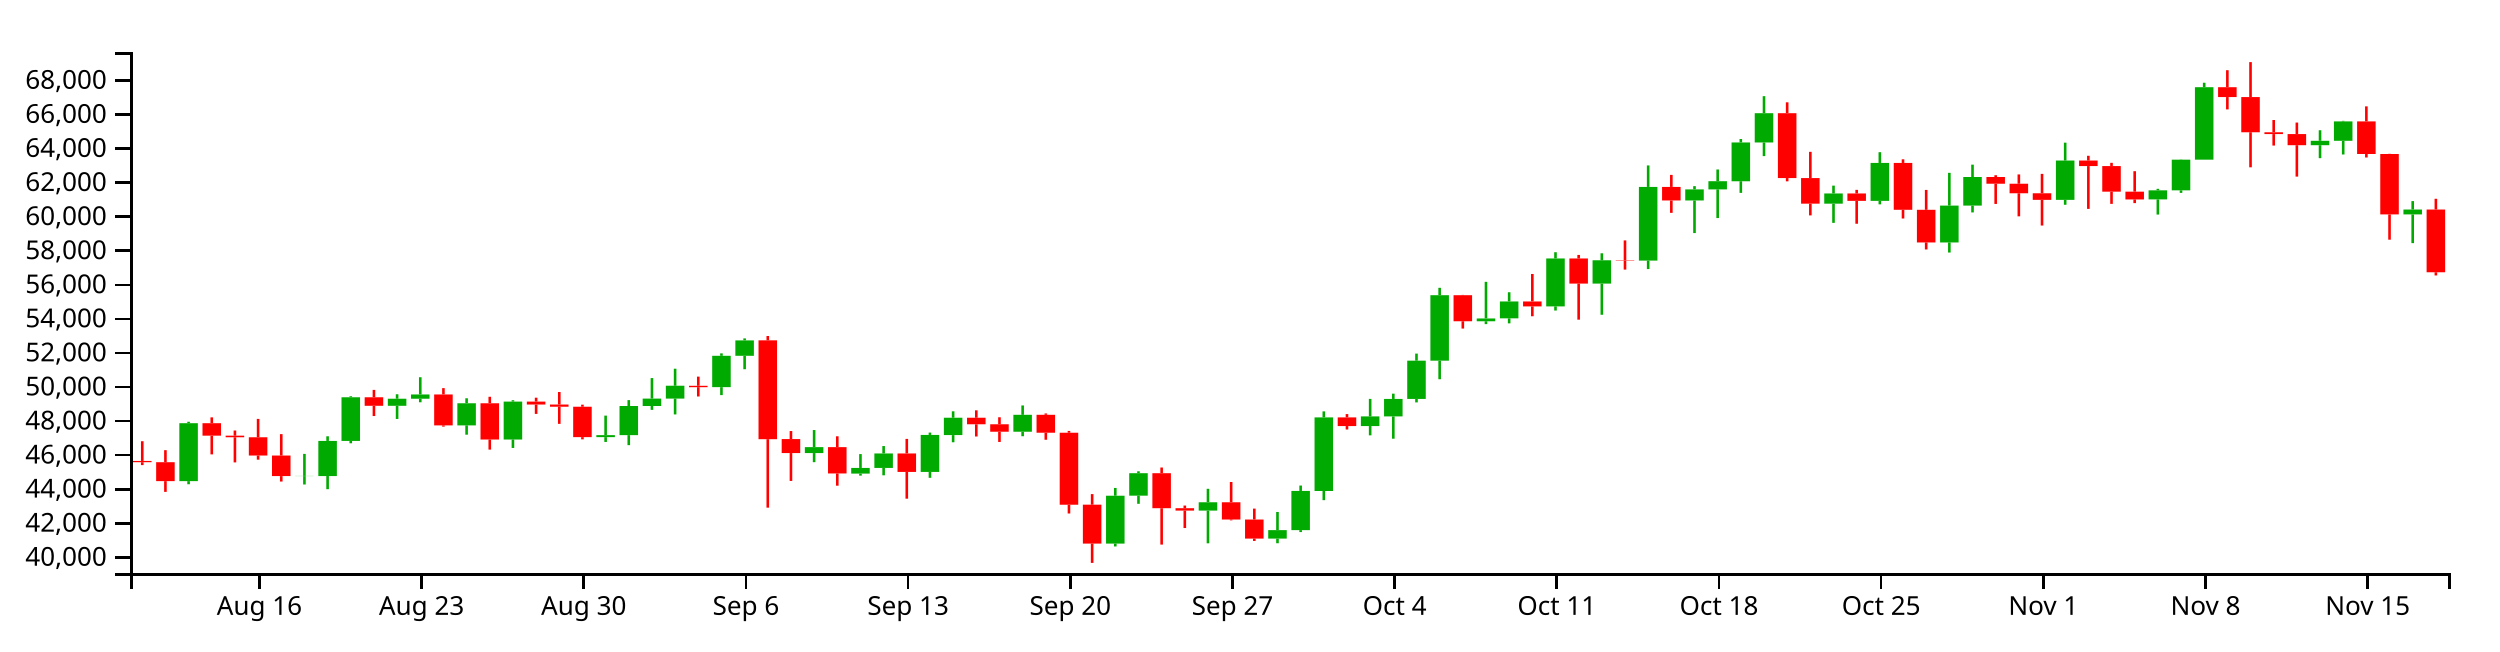
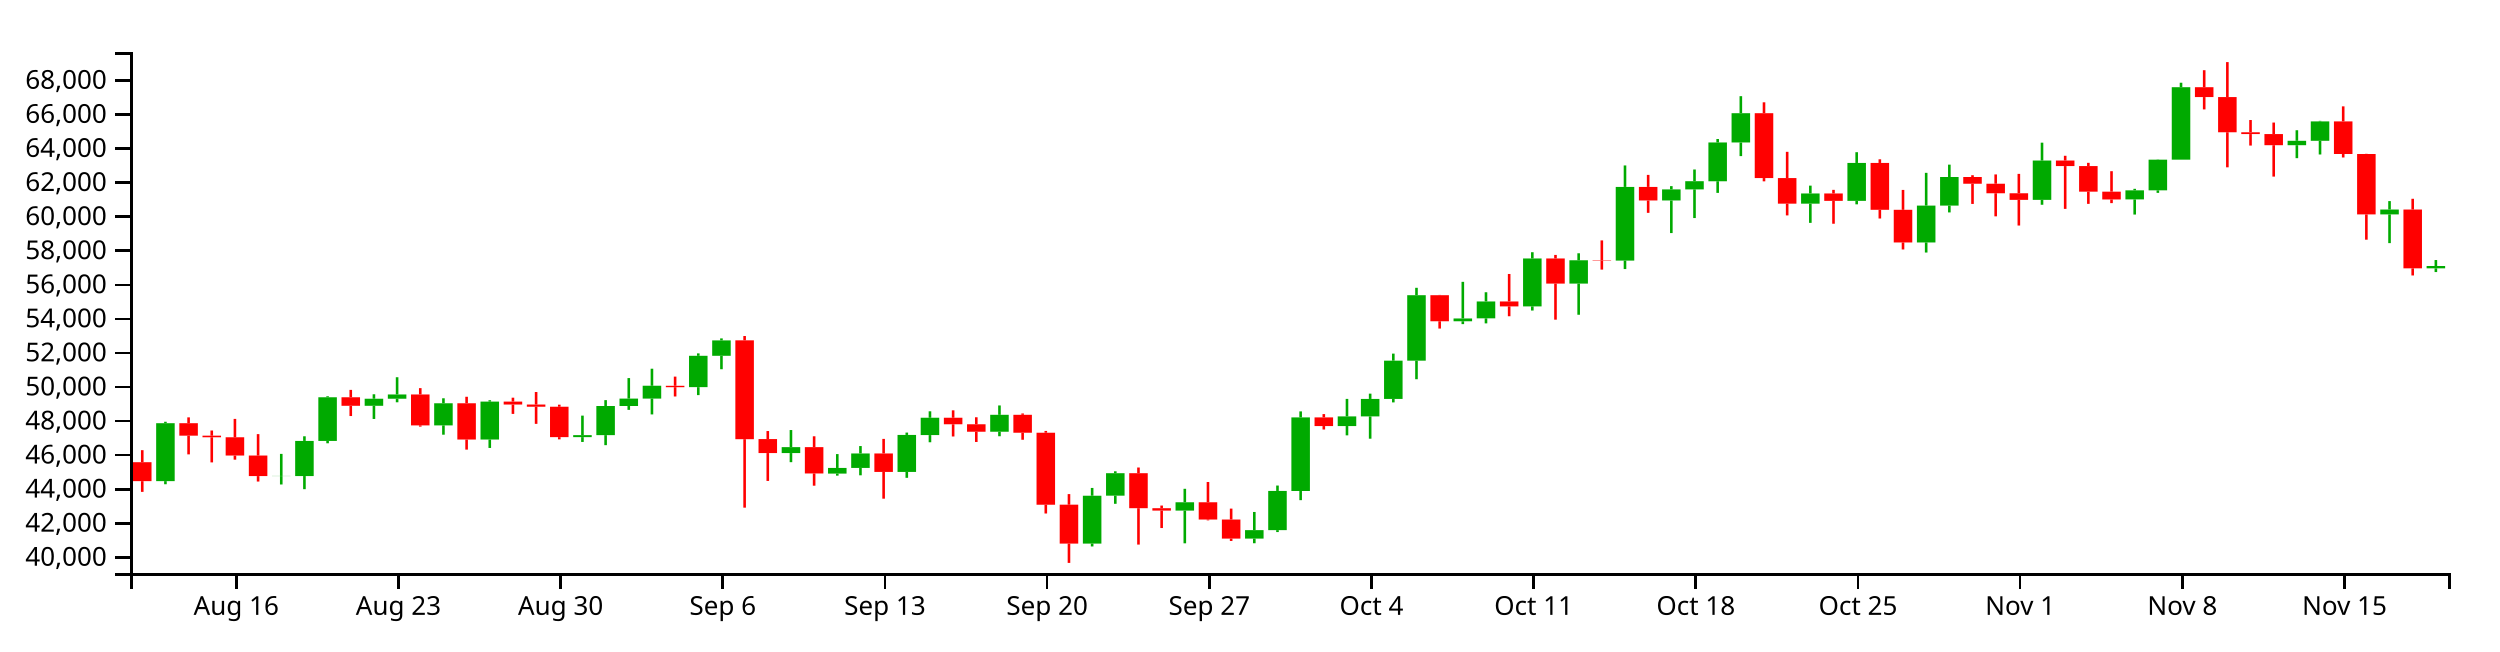
<svg xmlns="http://www.w3.org/2000/svg" version="1.1" width="960" height="250">
  <g transform="translate(50,20)">
    <style>.axis path,.axis line{fill:none;stroke:#000;shape-rendering:crispEdges;}path.candle{stroke:#000000;}path.candle.body{stroke-width:0;}path.candle.up{fill:#00AA00;stroke:#00AA00;}path.candle.down{fill:#FF0000;stroke:#FF0000;}</style>
    <g class="candlestick">
      <g class="data">
-         <path class="candle body up" d="M 18.86 164.756 l 7.117 0 L 25.978 142.517 l -7.117 0 L 18.86 164.756 M 63.343 162.821 l 7.117 0 L 70.46 162.76 l -7.117 0 L 63.343 162.821 M 72.239 162.798 l 7.117 0 L 79.356 149.316 l -7.117 0 L 72.239 162.798 M 81.136 149.316 l 7.117 0 L 88.253 132.558 l -7.117 0 L 81.136 149.316 M 98.928 135.833 l 7.117 0 L 106.046 133.103 l -7.117 0 L 98.928 135.833 M 107.825 133.103 l 7.117 0 L 114.942 131.47 l -7.117 0 L 107.825 133.103 M 125.618 143.341 l 7.117 0 L 132.735 134.842 l -7.117 0 L 125.618 143.341 M 143.411 148.771 l 7.117 0 L 150.528 134.21 l -7.117 0 L 143.411 148.771 M 178.996 147.862 l 7.117 0 L 186.114 147.09 l -7.117 0 L 178.996 147.862 M 187.893 147.09 l 7.117 0 L 195.01 135.907 l -7.117 0 L 187.893 147.09 M 196.789 135.907 l 7.117 0 L 203.906 133.054 l -7.117 0 L 196.789 135.907 M 205.686 133.054 l 7.117 0 L 212.803 128.132 l -7.117 0 L 205.686 133.054 M 223.479 128.666 l 7.117 0 L 230.596 116.635 l -7.117 0 L 223.479 128.666 M 232.375 116.635 l 7.117 0 L 239.492 110.702 l -7.117 0 L 232.375 116.635 M 259.064 153.975 l 7.117 0 L 266.182 151.706 l -7.117 0 L 259.064 153.975 M 276.857 161.864 l 7.117 0 L 283.974 159.696 l -7.117 0 L 276.857 161.864 M 285.754 159.696 l 7.117 0 L 292.871 154.126 l -7.117 0 L 285.754 159.696 M 303.547 161.22 l 7.117 0 L 310.664 147.02 l -7.117 0 L 303.547 161.22 M 312.443 147.074 l 7.117 0 L 319.56 140.415 l -7.117 0 L 312.443 147.074 M 339.132 145.788 l 7.117 0 L 346.25 139.294 l -7.117 0 L 339.132 145.788 M 374.718 188.736 l 7.117 0 L 381.835 170.358 l -7.117 0 L 374.718 188.736 M 383.615 170.34 l 7.117 0 L 390.732 161.713 l -7.117 0 L 383.615 170.34 M 410.304 176.069 l 7.117 0 L 417.421 172.862 l -7.117 0 L 410.304 176.069 M 436.993 186.833 l 7.117 0 L 444.11 183.567 l -7.117 0 L 436.993 186.833 M 445.89 183.567 l 7.117 0 L 453.007 168.524 l -7.117 0 L 445.89 183.567 M 454.786 168.55 l 7.117 0 L 461.903 140.283 l -7.117 0 L 454.786 168.55 M 472.579 143.597 l 7.117 0 L 479.696 139.901 l -7.117 0 L 472.579 143.597 M 481.475 139.901 l 7.117 0 L 488.593 133.196 l -7.117 0 L 481.475 139.901 M 490.372 133.196 l 7.117 0 L 497.489 118.498 l -7.117 0 L 490.372 133.196 M 499.268 118.498 l 7.117 0 L 506.385 93.361 l -7.117 0 L 499.268 118.498 M 517.061 103.367 l 7.117 0 L 524.178 102.28 l -7.117 0 L 517.061 103.367 M 525.958 102.252 l 7.117 0 L 533.075 95.75 l -7.117 0 L 525.958 102.252 M 543.75 97.652 l 7.117 0 L 550.868 79.256 l -7.117 0 L 543.75 97.652 M 561.543 88.9 l 7.117 0 L 568.661 79.939 l -7.117 0 L 561.543 88.9 M 579.336 80.063 l 7.117 0 L 586.453 51.776 l -7.117 0 L 579.336 80.063 M 597.129 56.989 l 7.117 0 L 604.246 52.719 l -7.117 0 L 597.129 56.989 M 606.026 52.719 l 7.117 0 L 613.143 49.569 l -7.117 0 L 606.026 52.719 M 614.922 49.597 l 7.117 0 L 622.039 34.716 l -7.117 0 L 614.922 49.597 M 623.818 34.716 l 7.117 0 L 630.936 23.46 l -7.117 0 L 623.818 34.716 M 650.508 58.214 l 7.117 0 L 657.625 54.299 l -7.117 0 L 650.508 58.214 M 668.301 57.141 l 7.117 0 L 675.418 42.577 l -7.117 0 L 668.301 57.141 M 694.99 73.094 l 7.117 0 L 702.107 58.949 l -7.117 0 L 694.99 73.094 M 703.886 58.949 l 7.117 0 L 711.004 47.974 l -7.117 0 L 703.886 58.949 M 739.472 56.756 l 7.117 0 L 746.589 41.654 l -7.117 0 L 739.472 56.756 M 775.058 56.566 l 7.117 0 L 782.175 53.096 l -7.117 0 L 775.058 56.566 M 783.954 53.096 l 7.117 0 L 791.072 41.303 l -7.117 0 L 783.954 53.096 M 792.851 41.303 l 7.117 0 L 799.968 13.489 l -7.117 0 L 792.851 41.303 M 837.333 35.752 l 7.117 0 L 844.45 34.066 l -7.117 0 L 837.333 35.752 M 846.23 34.066 l 7.117 0 L 853.347 26.615 l -7.117 0 L 846.23 34.066 M 872.919 62.331 l 7.117 0 L 880.036 60.46 l -7.117 0 L 872.919 62.331" />
-         <path class="candle body down" d="M 1.068 157.005 l 7.117 0 L 8.185 157.49 l -7.117 0 L 1.068 157.005 M 9.964 157.492 l 7.117 0 L 17.081 164.763 l -7.117 0 L 9.964 157.492 M 27.757 142.517 l 7.117 0 L 34.874 147.302 l -7.117 0 L 27.757 142.517 M 36.653 147.302 l 7.117 0 L 43.77 147.921 l -7.117 0 L 36.653 147.302 M 45.55 147.921 l 7.117 0 L 52.667 154.937 l -7.117 0 L 45.55 147.921 M 54.446 154.937 l 7.117 0 L 61.563 162.821 l -7.117 0 L 54.446 154.937 M 90.032 132.558 l 7.117 0 L 97.149 135.833 l -7.117 0 L 90.032 132.558 M 116.721 131.47 l 7.117 0 L 123.838 143.341 l -7.117 0 L 116.721 131.47 M 134.514 134.842 l 7.117 0 L 141.631 148.771 l -7.117 0 L 134.514 134.842 M 152.307 134.21 l 7.117 0 L 159.424 135.352 l -7.117 0 L 152.307 134.21 M 161.204 135.352 l 7.117 0 L 168.321 136.186 l -7.117 0 L 161.204 135.352 M 170.1 136.186 l 7.117 0 L 177.217 147.862 l -7.117 0 L 170.1 136.186 M 214.582 128.14 l 7.117 0 L 221.699 128.678 l -7.117 0 L 214.582 128.14 M 241.271 110.687 l 7.117 0 L 248.389 148.641 l -7.117 0 L 241.271 110.687 M 250.168 148.61 l 7.117 0 L 257.285 153.975 l -7.117 0 L 250.168 148.61 M 267.961 151.706 l 7.117 0 L 275.078 161.807 l -7.117 0 L 267.961 151.706 M 294.65 154.126 l 7.117 0 L 301.767 161.22 l -7.117 0 L 294.65 154.126 M 321.339 140.415 l 7.117 0 L 328.457 142.924 l -7.117 0 L 321.339 140.415 M 330.236 142.924 l 7.117 0 L 337.353 145.788 l -7.117 0 L 330.236 142.924 M 348.029 139.294 l 7.117 0 L 355.146 146.169 l -7.117 0 L 348.029 139.294 M 356.925 146.169 l 7.117 0 L 364.042 173.812 l -7.117 0 L 356.925 146.169 M 365.822 173.805 l 7.117 0 L 372.939 188.734 l -7.117 0 L 365.822 173.805 M 392.511 161.713 l 7.117 0 L 399.628 175.153 l -7.117 0 L 392.511 161.713 M 401.407 175.153 l 7.117 0 L 408.525 176.069 l -7.117 0 L 401.407 175.153 M 419.2 172.862 l 7.117 0 L 426.317 179.491 l -7.117 0 L 419.2 172.862 M 428.097 179.491 l 7.117 0 L 435.214 186.823 l -7.117 0 L 428.097 179.491 M 463.683 140.283 l 7.117 0 L 470.8 143.597 l -7.117 0 L 463.683 140.283 M 508.165 93.361 l 7.117 0 L 515.282 103.367 l -7.117 0 L 508.165 93.361 M 534.854 95.75 l 7.117 0 L 541.971 97.652 l -7.117 0 L 534.854 95.75 M 552.647 79.256 l 7.117 0 L 559.764 88.9 l -7.117 0 L 552.647 79.256 M 570.44 79.913 l 7.117 0 L 577.557 80.063 l -7.117 0 L 570.44 79.913 M 588.233 51.776 l 7.117 0 L 595.35 56.989 l -7.117 0 L 588.233 51.776 M 632.715 23.46 l 7.117 0 L 639.832 48.37 l -7.117 0 L 632.715 23.46 M 641.611 48.37 l 7.117 0 L 648.729 58.214 l -7.117 0 L 641.611 48.37 M 659.404 54.299 l 7.117 0 L 666.521 57.141 l -7.117 0 L 659.404 54.299 M 677.197 42.577 l 7.117 0 L 684.314 60.565 l -7.117 0 L 677.197 42.577 M 686.094 60.565 l 7.117 0 L 693.211 73.094 l -7.117 0 L 686.094 60.565 M 712.783 47.974 l 7.117 0 L 719.9 50.555 l -7.117 0 L 712.783 47.974 M 721.679 50.555 l 7.117 0 L 728.796 54.214 l -7.117 0 L 721.679 50.555 M 730.576 54.214 l 7.117 0 L 737.693 56.756 l -7.117 0 L 730.576 54.214 M 748.369 41.65 l 7.117 0 L 755.486 43.77 l -7.117 0 L 748.369 41.65 M 757.265 43.77 l 7.117 0 L 764.382 53.591 l -7.117 0 L 757.265 43.77 M 766.162 53.591 l 7.117 0 L 773.279 56.586 l -7.117 0 L 766.162 53.591 M 801.747 13.489 l 7.117 0 L 808.864 17.271 l -7.117 0 L 801.747 13.489 M 810.644 17.271 l 7.117 0 L 817.761 30.78 l -7.117 0 L 810.644 17.271 M 819.54 30.78 l 7.117 0 L 826.657 31.487 l -7.117 0 L 819.54 30.78 M 828.437 31.487 l 7.117 0 L 835.554 35.752 l -7.117 0 L 828.437 31.487 M 855.126 26.615 l 7.117 0 L 862.243 39.124 l -7.117 0 L 855.126 26.615 M 864.022 39.124 l 7.117 0 L 871.14 62.331 l -7.117 0 L 864.022 39.124 M 881.815 60.46 l 7.117 0 L 888.932 84.551 l -7.117 0 L 881.815 60.46" />
+         <path class="candle body up" d="M 9.964 164.756 l 7.117 0 L 17.081 142.517 l -7.117 0 L 9.964 164.756 M 54.446 162.821 l 7.117 0 L 61.563 162.76 l -7.117 0 L 54.446 162.821 M 63.343 162.798 l 7.117 0 L 70.46 149.316 l -7.117 0 L 63.343 162.798 M 72.239 149.316 l 7.117 0 L 79.356 132.558 l -7.117 0 L 72.239 149.316 M 90.032 135.833 l 7.117 0 L 97.149 133.103 l -7.117 0 L 90.032 135.833 M 98.928 133.103 l 7.117 0 L 106.046 131.47 l -7.117 0 L 98.928 133.103 M 116.721 143.341 l 7.117 0 L 123.838 134.842 l -7.117 0 L 116.721 143.341 M 134.514 148.771 l 7.117 0 L 141.631 134.21 l -7.117 0 L 134.514 148.771 M 170.1 147.862 l 7.117 0 L 177.217 147.09 l -7.117 0 L 170.1 147.862 M 178.996 147.09 l 7.117 0 L 186.114 135.907 l -7.117 0 L 178.996 147.09 M 187.893 135.907 l 7.117 0 L 195.01 133.054 l -7.117 0 L 187.893 135.907 M 196.789 133.054 l 7.117 0 L 203.906 128.132 l -7.117 0 L 196.789 133.054 M 214.582 128.666 l 7.117 0 L 221.699 116.635 l -7.117 0 L 214.582 128.666 M 223.479 116.635 l 7.117 0 L 230.596 110.702 l -7.117 0 L 223.479 116.635 M 250.168 153.975 l 7.117 0 L 257.285 151.706 l -7.117 0 L 250.168 153.975 M 267.961 161.864 l 7.117 0 L 275.078 159.696 l -7.117 0 L 267.961 161.864 M 276.857 159.696 l 7.117 0 L 283.974 154.126 l -7.117 0 L 276.857 159.696 M 294.65 161.22 l 7.117 0 L 301.767 147.02 l -7.117 0 L 294.65 161.22 M 303.547 147.074 l 7.117 0 L 310.664 140.415 l -7.117 0 L 303.547 147.074 M 330.236 145.788 l 7.117 0 L 337.353 139.294 l -7.117 0 L 330.236 145.788 M 365.822 188.736 l 7.117 0 L 372.939 170.358 l -7.117 0 L 365.822 188.736 M 374.718 170.34 l 7.117 0 L 381.835 161.713 l -7.117 0 L 374.718 170.34 M 401.407 176.069 l 7.117 0 L 408.525 172.862 l -7.117 0 L 401.407 176.069 M 428.097 186.833 l 7.117 0 L 435.214 183.567 l -7.117 0 L 428.097 186.833 M 436.993 183.567 l 7.117 0 L 444.11 168.524 l -7.117 0 L 436.993 183.567 M 445.89 168.55 l 7.117 0 L 453.007 140.283 l -7.117 0 L 445.89 168.55 M 463.683 143.597 l 7.117 0 L 470.8 139.901 l -7.117 0 L 463.683 143.597 M 472.579 139.901 l 7.117 0 L 479.696 133.196 l -7.117 0 L 472.579 139.901 M 481.475 133.196 l 7.117 0 L 488.593 118.498 l -7.117 0 L 481.475 133.196 M 490.372 118.498 l 7.117 0 L 497.489 93.361 l -7.117 0 L 490.372 118.498 M 508.165 103.367 l 7.117 0 L 515.282 102.28 l -7.117 0 L 508.165 103.367 M 517.061 102.252 l 7.117 0 L 524.178 95.75 l -7.117 0 L 517.061 102.252 M 534.854 97.652 l 7.117 0 L 541.971 79.256 l -7.117 0 L 534.854 97.652 M 552.647 88.9 l 7.117 0 L 559.764 79.939 l -7.117 0 L 552.647 88.9 M 570.44 80.063 l 7.117 0 L 577.557 51.776 l -7.117 0 L 570.44 80.063 M 588.233 56.989 l 7.117 0 L 595.35 52.719 l -7.117 0 L 588.233 56.989 M 597.129 52.719 l 7.117 0 L 604.246 49.569 l -7.117 0 L 597.129 52.719 M 606.026 49.597 l 7.117 0 L 613.143 34.716 l -7.117 0 L 606.026 49.597 M 614.922 34.716 l 7.117 0 L 622.039 23.46 l -7.117 0 L 614.922 34.716 M 641.611 58.214 l 7.117 0 L 648.729 54.299 l -7.117 0 L 641.611 58.214 M 659.404 57.141 l 7.117 0 L 666.521 42.577 l -7.117 0 L 659.404 57.141 M 686.094 73.094 l 7.117 0 L 693.211 58.949 l -7.117 0 L 686.094 73.094 M 694.99 58.949 l 7.117 0 L 702.107 47.974 l -7.117 0 L 694.99 58.949 M 730.576 56.756 l 7.117 0 L 737.693 41.654 l -7.117 0 L 730.576 56.756 M 766.162 56.566 l 7.117 0 L 773.279 53.096 l -7.117 0 L 766.162 56.566 M 775.058 53.096 l 7.117 0 L 782.175 41.303 l -7.117 0 L 775.058 53.096 M 783.954 41.303 l 7.117 0 L 791.072 13.489 l -7.117 0 L 783.954 41.303 M 828.437 35.752 l 7.117 0 L 835.554 34.066 l -7.117 0 L 828.437 35.752 M 837.333 34.066 l 7.117 0 L 844.45 26.615 l -7.117 0 L 837.333 34.066 M 864.022 62.331 l 7.117 0 L 871.14 60.46 l -7.117 0 L 864.022 62.331 M 881.815 83.048 l 7.117 0 L 888.932 82.155 l -7.117 0 L 881.815 83.048" />
+         <path class="candle body down" d="M 1.068 157.492 l 7.117 0 L 8.185 164.763 l -7.117 0 L 1.068 157.492 M 18.86 142.517 l 7.117 0 L 25.978 147.302 l -7.117 0 L 18.86 142.517 M 27.757 147.302 l 7.117 0 L 34.874 147.921 l -7.117 0 L 27.757 147.302 M 36.653 147.921 l 7.117 0 L 43.77 154.937 l -7.117 0 L 36.653 147.921 M 45.55 154.937 l 7.117 0 L 52.667 162.821 l -7.117 0 L 45.55 154.937 M 81.136 132.558 l 7.117 0 L 88.253 135.833 l -7.117 0 L 81.136 132.558 M 107.825 131.47 l 7.117 0 L 114.942 143.341 l -7.117 0 L 107.825 131.47 M 125.618 134.842 l 7.117 0 L 132.735 148.771 l -7.117 0 L 125.618 134.842 M 143.411 134.21 l 7.117 0 L 150.528 135.352 l -7.117 0 L 143.411 134.21 M 152.307 135.352 l 7.117 0 L 159.424 136.186 l -7.117 0 L 152.307 135.352 M 161.204 136.186 l 7.117 0 L 168.321 147.862 l -7.117 0 L 161.204 136.186 M 205.686 128.14 l 7.117 0 L 212.803 128.678 l -7.117 0 L 205.686 128.14 M 232.375 110.687 l 7.117 0 L 239.492 148.641 l -7.117 0 L 232.375 110.687 M 241.271 148.61 l 7.117 0 L 248.389 153.975 l -7.117 0 L 241.271 148.61 M 259.064 151.706 l 7.117 0 L 266.182 161.807 l -7.117 0 L 259.064 151.706 M 285.754 154.126 l 7.117 0 L 292.871 161.22 l -7.117 0 L 285.754 154.126 M 312.443 140.415 l 7.117 0 L 319.56 142.924 l -7.117 0 L 312.443 140.415 M 321.339 142.924 l 7.117 0 L 328.457 145.788 l -7.117 0 L 321.339 142.924 M 339.132 139.294 l 7.117 0 L 346.25 146.169 l -7.117 0 L 339.132 139.294 M 348.029 146.169 l 7.117 0 L 355.146 173.812 l -7.117 0 L 348.029 146.169 M 356.925 173.805 l 7.117 0 L 364.042 188.734 l -7.117 0 L 356.925 173.805 M 383.615 161.713 l 7.117 0 L 390.732 175.153 l -7.117 0 L 383.615 161.713 M 392.511 175.153 l 7.117 0 L 399.628 176.069 l -7.117 0 L 392.511 175.153 M 410.304 172.862 l 7.117 0 L 417.421 179.491 l -7.117 0 L 410.304 172.862 M 419.2 179.491 l 7.117 0 L 426.317 186.823 l -7.117 0 L 419.2 179.491 M 454.786 140.283 l 7.117 0 L 461.903 143.597 l -7.117 0 L 454.786 140.283 M 499.268 93.361 l 7.117 0 L 506.385 103.367 l -7.117 0 L 499.268 93.361 M 525.958 95.75 l 7.117 0 L 533.075 97.652 l -7.117 0 L 525.958 95.75 M 543.75 79.256 l 7.117 0 L 550.868 88.9 l -7.117 0 L 543.75 79.256 M 561.543 79.913 l 7.117 0 L 568.661 80.063 l -7.117 0 L 561.543 79.913 M 579.336 51.776 l 7.117 0 L 586.453 56.989 l -7.117 0 L 579.336 51.776 M 623.818 23.46 l 7.117 0 L 630.936 48.37 l -7.117 0 L 623.818 23.46 M 632.715 48.37 l 7.117 0 L 639.832 58.214 l -7.117 0 L 632.715 48.37 M 650.508 54.299 l 7.117 0 L 657.625 57.141 l -7.117 0 L 650.508 54.299 M 668.301 42.577 l 7.117 0 L 675.418 60.565 l -7.117 0 L 668.301 42.577 M 677.197 60.565 l 7.117 0 L 684.314 73.094 l -7.117 0 L 677.197 60.565 M 703.886 47.974 l 7.117 0 L 711.004 50.555 l -7.117 0 L 703.886 47.974 M 712.783 50.555 l 7.117 0 L 719.9 54.214 l -7.117 0 L 712.783 50.555 M 721.679 54.214 l 7.117 0 L 728.796 56.756 l -7.117 0 L 721.679 54.214 M 739.472 41.65 l 7.117 0 L 746.589 43.77 l -7.117 0 L 739.472 41.65 M 748.369 43.77 l 7.117 0 L 755.486 53.591 l -7.117 0 L 748.369 43.77 M 757.265 53.591 l 7.117 0 L 764.382 56.586 l -7.117 0 L 757.265 53.591 M 792.851 13.489 l 7.117 0 L 799.968 17.271 l -7.117 0 L 792.851 13.489 M 801.747 17.271 l 7.117 0 L 808.864 30.78 l -7.117 0 L 801.747 17.271 M 810.644 30.78 l 7.117 0 L 817.761 31.487 l -7.117 0 L 810.644 30.78 M 819.54 31.487 l 7.117 0 L 826.657 35.752 l -7.117 0 L 819.54 31.487 M 846.23 26.615 l 7.117 0 L 853.347 39.124 l -7.117 0 L 846.23 26.615 M 855.126 39.124 l 7.117 0 L 862.243 62.331 l -7.117 0 L 855.126 39.124 M 872.919 60.46 l 7.117 0 L 880.036 83.048 l -7.117 0 L 872.919 60.46" />
        <path class="candle body equal" />
-         <path class="candle wick up" d="M 22.419 141.954 L 22.419 142.517 M 22.419 164.756 L 22.419 165.951 M 66.901 154.291 L 66.901 162.76 M 66.901 162.821 L 66.901 166.043 M 75.798 147.534 L 75.798 149.316 M 75.798 162.798 L 75.798 167.846 M 84.694 132.163 L 84.694 132.558 M 84.694 149.316 L 84.694 150.216 M 102.487 131.397 L 102.487 133.103 M 102.487 135.833 L 102.487 140.882 M 111.383 124.856 L 111.383 131.47 M 111.383 133.103 L 111.383 134.478 M 129.176 132.939 L 129.176 134.842 M 129.176 143.341 L 129.176 146.924 M 146.969 133.687 L 146.969 134.21 M 146.969 148.771 L 146.969 152.015 M 182.555 139.599 L 182.555 147.09 M 182.555 147.862 L 182.555 149.712 M 191.451 133.647 L 191.451 135.907 M 191.451 147.09 L 191.451 150.942 M 200.348 125.182 L 200.348 133.054 M 200.348 135.907 L 200.348 137.388 M 209.244 121.586 L 209.244 128.132 M 209.244 133.054 L 209.244 139.136 M 227.037 115.699 L 227.037 116.635 M 227.037 128.666 L 227.037 131.724 M 235.934 109.942 L 235.934 110.702 M 235.934 116.635 L 235.934 121.786 M 262.623 145.134 L 262.623 151.706 M 262.623 153.975 L 262.623 157.476 M 280.416 154.37 L 280.416 159.696 M 280.416 161.864 L 280.416 162.649 M 289.312 151.282 L 289.312 154.126 M 289.312 159.696 L 289.312 162.519 M 307.105 146.115 L 307.105 147.02 M 307.105 161.22 L 307.105 163.485 M 316.002 137.938 L 316.002 140.415 M 316.002 147.074 L 316.002 149.828 M 342.691 135.693 L 342.691 139.294 M 342.691 145.788 L 342.691 147.517 M 378.277 167.37 L 378.277 170.358 M 378.277 188.736 L 378.277 189.839 M 387.173 160.976 L 387.173 161.713 M 387.173 170.34 L 387.173 173.462 M 413.862 167.7 L 413.862 172.862 M 413.862 176.069 L 413.862 188.632 M 440.552 176.596 L 440.552 183.567 M 440.552 186.833 L 440.552 188.606 M 449.448 166.448 L 449.448 168.524 M 449.448 183.567 L 449.448 184.313 M 458.345 137.971 L 458.345 140.283 M 458.345 168.55 L 458.345 172.063 M 476.138 133.176 L 476.138 139.901 M 476.138 143.597 L 476.138 147.174 M 485.034 131.161 L 485.034 133.196 M 485.034 139.901 L 485.034 148.463 M 493.93 115.788 L 493.93 118.498 M 493.93 133.196 L 493.93 134.521 M 502.827 90.515 L 502.827 93.361 M 502.827 118.498 L 502.827 125.625 M 520.62 88.226 L 520.62 102.28 M 520.62 103.367 L 520.62 104.464 M 529.516 92.223 L 529.516 95.75 M 529.516 102.252 L 529.516 104.175 M 547.309 76.851 L 547.309 79.256 M 547.309 97.652 L 547.309 99.247 M 565.102 77.257 L 565.102 79.939 M 565.102 88.9 L 565.102 100.869 M 582.895 43.531 L 582.895 51.776 M 582.895 80.063 L 582.895 83.32 M 600.688 51.476 L 600.688 52.719 M 600.688 56.989 L 600.688 69.499 M 609.584 45.083 L 609.584 49.569 M 609.584 52.719 L 609.584 63.733 M 618.481 33.373 L 618.481 34.716 M 618.481 49.597 L 618.481 54.067 M 627.377 16.928 L 627.377 23.46 M 627.377 34.716 L 627.377 39.944 M 654.066 51.284 L 654.066 54.299 M 654.066 58.214 L 654.066 65.58 M 671.859 38.444 L 671.859 42.577 M 671.859 57.141 L 671.859 58.464 M 698.549 46.37 L 698.549 58.949 M 698.549 73.094 L 698.549 76.975 M 707.445 43.223 L 707.445 47.974 M 707.445 58.949 L 707.445 61.572 M 743.031 34.785 L 743.031 41.654 M 743.031 56.756 L 743.031 58.63 M 778.617 52.509 L 778.617 53.096 M 778.617 56.566 L 778.617 62.389 M 787.513 41.22 L 787.513 41.303 M 787.513 53.096 L 787.513 54.063 M 796.409 11.767 L 796.409 13.489 M 796.409 41.303 L 796.409 41.303 M 840.892 30.01 L 840.892 34.066 M 840.892 35.752 L 840.892 40.736 M 849.788 26.41 L 849.788 26.615 M 849.788 34.066 L 849.788 39.323 M 876.477 57.22 L 876.477 60.46 M 876.477 62.331 L 876.477 73.358" style="stroke-width: 1px;" />
-         <path class="candle wick down" d="M 4.626 149.428 L 4.626 157.005 M 4.626 157.49 L 4.626 158.601 M 13.523 152.864 L 13.523 157.492 M 13.523 164.763 L 13.523 168.878 M 31.315 140.267 L 31.315 142.517 M 31.315 147.302 L 31.315 154.48 M 40.212 145.315 L 40.212 147.302 M 40.212 147.921 L 40.212 157.561 M 49.108 140.857 L 49.108 147.921 M 49.108 154.937 L 49.108 156.515 M 58.005 146.703 L 58.005 154.937 M 58.005 162.821 L 58.005 164.914 M 93.591 129.716 L 93.591 132.558 M 93.591 135.833 L 93.591 139.757 M 120.28 129.042 L 120.28 131.47 M 120.28 143.341 L 120.28 143.825 M 138.073 132.36 L 138.073 134.842 M 138.073 148.771 L 138.073 152.656 M 155.866 132.712 L 155.866 134.21 M 155.866 135.352 L 155.866 138.94 M 164.762 130.532 L 164.762 135.352 M 164.762 136.186 L 164.762 142.762 M 173.659 135.396 L 173.659 136.186 M 173.659 147.862 L 173.659 148.711 M 218.141 124.623 L 218.141 128.14 M 218.141 128.678 L 218.141 132.248 M 244.83 109.027 L 244.83 110.687 M 244.83 148.641 L 244.83 174.941 M 253.727 145.519 L 253.727 148.61 M 253.727 153.975 L 253.727 164.678 M 271.519 147.534 L 271.519 151.706 M 271.519 161.807 L 271.519 166.508 M 298.209 148.535 L 298.209 154.126 M 298.209 161.22 L 298.209 171.494 M 324.898 137.565 L 324.898 140.415 M 324.898 142.924 L 324.898 147.612 M 333.794 140.228 L 333.794 142.924 M 333.794 145.788 L 333.794 149.715 M 351.587 138.77 L 351.587 139.294 M 351.587 146.169 L 351.587 148.867 M 360.484 145.478 L 360.484 146.169 M 360.484 173.812 L 360.484 177.185 M 369.38 169.734 L 369.38 173.805 M 369.38 188.734 L 369.38 196.154 M 396.07 159.524 L 396.07 161.713 M 396.07 175.153 L 396.07 189.122 M 404.966 174.131 L 404.966 175.153 M 404.966 176.069 L 404.966 182.769 M 422.759 165.084 L 422.759 172.862 M 422.759 179.491 L 422.759 179.814 M 431.655 175.305 L 431.655 179.491 M 431.655 186.823 L 431.655 187.729 M 467.241 139.007 L 467.241 140.283 M 467.241 143.597 L 467.241 144.936 M 511.723 93.248 L 511.723 93.361 M 511.723 103.367 L 511.723 106.168 M 538.413 85.209 L 538.413 95.75 M 538.413 97.652 L 538.413 101.439 M 556.206 77.891 L 556.206 79.256 M 556.206 88.9 L 556.206 102.754 M 573.998 72.315 L 573.998 79.913 M 573.998 80.063 L 573.998 83.529 M 591.791 47.158 L 591.791 51.776 M 591.791 56.989 L 591.791 61.735 M 636.273 19.285 L 636.273 23.46 M 636.273 48.37 L 636.273 49.634 M 645.17 38.302 L 645.17 48.37 M 645.17 58.214 L 645.17 62.716 M 662.963 52.904 L 662.963 54.299 M 662.963 57.141 L 662.963 65.917 M 680.756 41.173 L 680.756 42.577 M 680.756 60.565 L 680.756 63.909 M 689.652 52.93 L 689.652 60.565 M 689.652 73.094 L 689.652 75.798 M 716.341 47.284 L 716.341 47.974 M 716.341 50.555 L 716.341 58.314 M 725.238 46.983 L 725.238 50.555 M 725.238 54.214 L 725.238 63.073 M 734.134 46.77 L 734.134 54.214 M 734.134 56.756 L 734.134 66.608 M 751.927 39.822 L 751.927 41.65 M 751.927 43.77 L 751.927 60.212 M 760.824 42.528 L 760.824 43.77 M 760.824 53.591 L 760.824 58.287 M 769.72 45.737 L 769.72 53.591 M 769.72 56.586 L 769.72 58 M 805.306 6.958 L 805.306 13.489 M 805.306 17.271 L 805.306 22.015 M 814.202 3.846 L 814.202 17.271 M 814.202 30.78 L 814.202 44.251 M 823.099 26.085 L 823.099 30.78 M 823.099 31.487 L 823.099 35.897 M 831.995 27.062 L 831.995 31.487 M 831.995 35.752 L 831.995 47.815 M 858.685 20.841 L 858.685 26.615 M 858.685 39.124 L 858.685 40.476 M 867.581 39.055 L 867.581 39.124 M 867.581 62.331 L 867.581 72.043 M 885.374 56.332 L 885.374 60.46 M 885.374 84.551 L 885.374 85.778" style="stroke-width: 1px;" />
+         <path class="candle wick up" d="M 13.523 141.954 L 13.523 142.517 M 13.523 164.756 L 13.523 165.951 M 58.005 154.291 L 58.005 162.76 M 58.005 162.821 L 58.005 166.043 M 66.901 147.534 L 66.901 149.316 M 66.901 162.798 L 66.901 167.846 M 75.798 132.163 L 75.798 132.558 M 75.798 149.316 L 75.798 150.216 M 93.591 131.397 L 93.591 133.103 M 93.591 135.833 L 93.591 140.882 M 102.487 124.856 L 102.487 131.47 M 102.487 133.103 L 102.487 134.478 M 120.28 132.939 L 120.28 134.842 M 120.28 143.341 L 120.28 146.924 M 138.073 133.687 L 138.073 134.21 M 138.073 148.771 L 138.073 152.015 M 173.659 139.599 L 173.659 147.09 M 173.659 147.862 L 173.659 149.712 M 182.555 133.647 L 182.555 135.907 M 182.555 147.09 L 182.555 150.942 M 191.451 125.182 L 191.451 133.054 M 191.451 135.907 L 191.451 137.388 M 200.348 121.586 L 200.348 128.132 M 200.348 133.054 L 200.348 139.136 M 218.141 115.699 L 218.141 116.635 M 218.141 128.666 L 218.141 131.724 M 227.037 109.942 L 227.037 110.702 M 227.037 116.635 L 227.037 121.786 M 253.727 145.134 L 253.727 151.706 M 253.727 153.975 L 253.727 157.476 M 271.519 154.37 L 271.519 159.696 M 271.519 161.864 L 271.519 162.649 M 280.416 151.282 L 280.416 154.126 M 280.416 159.696 L 280.416 162.519 M 298.209 146.115 L 298.209 147.02 M 298.209 161.22 L 298.209 163.485 M 307.105 137.938 L 307.105 140.415 M 307.105 147.074 L 307.105 149.828 M 333.794 135.693 L 333.794 139.294 M 333.794 145.788 L 333.794 147.517 M 369.38 167.37 L 369.38 170.358 M 369.38 188.736 L 369.38 189.839 M 378.277 160.976 L 378.277 161.713 M 378.277 170.34 L 378.277 173.462 M 404.966 167.7 L 404.966 172.862 M 404.966 176.069 L 404.966 188.632 M 431.655 176.596 L 431.655 183.567 M 431.655 186.833 L 431.655 188.606 M 440.552 166.448 L 440.552 168.524 M 440.552 183.567 L 440.552 184.313 M 449.448 137.971 L 449.448 140.283 M 449.448 168.55 L 449.448 172.063 M 467.241 133.176 L 467.241 139.901 M 467.241 143.597 L 467.241 147.174 M 476.138 131.161 L 476.138 133.196 M 476.138 139.901 L 476.138 148.463 M 485.034 115.788 L 485.034 118.498 M 485.034 133.196 L 485.034 134.521 M 493.93 90.515 L 493.93 93.361 M 493.93 118.498 L 493.93 125.625 M 511.723 88.226 L 511.723 102.28 M 511.723 103.367 L 511.723 104.464 M 520.62 92.223 L 520.62 95.75 M 520.62 102.252 L 520.62 104.175 M 538.413 76.851 L 538.413 79.256 M 538.413 97.652 L 538.413 99.247 M 556.206 77.257 L 556.206 79.939 M 556.206 88.9 L 556.206 100.869 M 573.998 43.531 L 573.998 51.776 M 573.998 80.063 L 573.998 83.32 M 591.791 51.476 L 591.791 52.719 M 591.791 56.989 L 591.791 69.499 M 600.688 45.083 L 600.688 49.569 M 600.688 52.719 L 600.688 63.733 M 609.584 33.373 L 609.584 34.716 M 609.584 49.597 L 609.584 54.067 M 618.481 16.928 L 618.481 23.46 M 618.481 34.716 L 618.481 39.944 M 645.17 51.284 L 645.17 54.299 M 645.17 58.214 L 645.17 65.58 M 662.963 38.444 L 662.963 42.577 M 662.963 57.141 L 662.963 58.464 M 689.652 46.37 L 689.652 58.949 M 689.652 73.094 L 689.652 76.975 M 698.549 43.223 L 698.549 47.974 M 698.549 58.949 L 698.549 61.572 M 734.134 34.785 L 734.134 41.654 M 734.134 56.756 L 734.134 58.63 M 769.72 52.509 L 769.72 53.096 M 769.72 56.566 L 769.72 62.389 M 778.617 41.22 L 778.617 41.303 M 778.617 53.096 L 778.617 54.063 M 787.513 11.767 L 787.513 13.489 M 787.513 41.303 L 787.513 41.303 M 831.995 30.01 L 831.995 34.066 M 831.995 35.752 L 831.995 40.736 M 840.892 26.41 L 840.892 26.615 M 840.892 34.066 L 840.892 39.323 M 867.581 57.22 L 867.581 60.46 M 867.581 62.331 L 867.581 73.358 M 885.374 79.849 L 885.374 82.155 M 885.374 83.048 L 885.374 84.471" style="stroke-width: 1px;" />
+         <path class="candle wick down" d="M 4.626 152.864 L 4.626 157.492 M 4.626 164.763 L 4.626 168.878 M 22.419 140.267 L 22.419 142.517 M 22.419 147.302 L 22.419 154.48 M 31.315 145.315 L 31.315 147.302 M 31.315 147.921 L 31.315 157.561 M 40.212 140.857 L 40.212 147.921 M 40.212 154.937 L 40.212 156.515 M 49.108 146.703 L 49.108 154.937 M 49.108 162.821 L 49.108 164.914 M 84.694 129.716 L 84.694 132.558 M 84.694 135.833 L 84.694 139.757 M 111.383 129.042 L 111.383 131.47 M 111.383 143.341 L 111.383 143.825 M 129.176 132.36 L 129.176 134.842 M 129.176 148.771 L 129.176 152.656 M 146.969 132.712 L 146.969 134.21 M 146.969 135.352 L 146.969 138.94 M 155.866 130.532 L 155.866 135.352 M 155.866 136.186 L 155.866 142.762 M 164.762 135.396 L 164.762 136.186 M 164.762 147.862 L 164.762 148.711 M 209.244 124.623 L 209.244 128.14 M 209.244 128.678 L 209.244 132.248 M 235.934 109.027 L 235.934 110.687 M 235.934 148.641 L 235.934 174.941 M 244.83 145.519 L 244.83 148.61 M 244.83 153.975 L 244.83 164.678 M 262.623 147.534 L 262.623 151.706 M 262.623 161.807 L 262.623 166.508 M 289.312 148.535 L 289.312 154.126 M 289.312 161.22 L 289.312 171.494 M 316.002 137.565 L 316.002 140.415 M 316.002 142.924 L 316.002 147.612 M 324.898 140.228 L 324.898 142.924 M 324.898 145.788 L 324.898 149.715 M 342.691 138.77 L 342.691 139.294 M 342.691 146.169 L 342.691 148.867 M 351.587 145.478 L 351.587 146.169 M 351.587 173.812 L 351.587 177.185 M 360.484 169.734 L 360.484 173.805 M 360.484 188.734 L 360.484 196.154 M 387.173 159.524 L 387.173 161.713 M 387.173 175.153 L 387.173 189.122 M 396.07 174.131 L 396.07 175.153 M 396.07 176.069 L 396.07 182.769 M 413.862 165.084 L 413.862 172.862 M 413.862 179.491 L 413.862 179.814 M 422.759 175.305 L 422.759 179.491 M 422.759 186.823 L 422.759 187.729 M 458.345 139.007 L 458.345 140.283 M 458.345 143.597 L 458.345 144.936 M 502.827 93.248 L 502.827 93.361 M 502.827 103.367 L 502.827 106.168 M 529.516 85.209 L 529.516 95.75 M 529.516 97.652 L 529.516 101.439 M 547.309 77.891 L 547.309 79.256 M 547.309 88.9 L 547.309 102.754 M 565.102 72.315 L 565.102 79.913 M 565.102 80.063 L 565.102 83.529 M 582.895 47.158 L 582.895 51.776 M 582.895 56.989 L 582.895 61.735 M 627.377 19.285 L 627.377 23.46 M 627.377 48.37 L 627.377 49.634 M 636.273 38.302 L 636.273 48.37 M 636.273 58.214 L 636.273 62.716 M 654.066 52.904 L 654.066 54.299 M 654.066 57.141 L 654.066 65.917 M 671.859 41.173 L 671.859 42.577 M 671.859 60.565 L 671.859 63.909 M 680.756 52.93 L 680.756 60.565 M 680.756 73.094 L 680.756 75.798 M 707.445 47.284 L 707.445 47.974 M 707.445 50.555 L 707.445 58.314 M 716.341 46.983 L 716.341 50.555 M 716.341 54.214 L 716.341 63.073 M 725.238 46.77 L 725.238 54.214 M 725.238 56.756 L 725.238 66.608 M 743.031 39.822 L 743.031 41.65 M 743.031 43.77 L 743.031 60.212 M 751.927 42.528 L 751.927 43.77 M 751.927 53.591 L 751.927 58.287 M 760.824 45.737 L 760.824 53.591 M 760.824 56.586 L 760.824 58 M 796.409 6.958 L 796.409 13.489 M 796.409 17.271 L 796.409 22.015 M 805.306 3.846 L 805.306 17.271 M 805.306 30.78 L 805.306 44.251 M 814.202 26.085 L 814.202 30.78 M 814.202 31.487 L 814.202 35.897 M 823.099 27.062 L 823.099 31.487 M 823.099 35.752 L 823.099 47.815 M 849.788 20.841 L 849.788 26.615 M 849.788 39.124 L 849.788 40.476 M 858.685 39.055 L 858.685 39.124 M 858.685 62.331 L 858.685 72.043 M 876.477 56.332 L 876.477 60.46 M 876.477 83.048 L 876.477 85.778" style="stroke-width: 1px;" />
        <path class="candle wick equal" style="stroke-width: 1px;" />
      </g>
    </g>
    <g class="x axis" transform="translate(0,200)" fill="none" font-size="10" font-family="sans-serif" text-anchor="middle">
      <path class="domain" stroke="#000" d="M0.5,6V0.5H890.5V6" />
-       <g class="tick" opacity="1" transform="translate(49.10836,0)">
+       <g class="tick" opacity="1" transform="translate(40.21192,0)">
        <line stroke="#000" y2="6" x1="0.5" x2="0.5" />
        <text fill="#000" y="9" x="0.5" dy="0.71em">Aug 16</text>
      </g>
-       <g class="tick" opacity="1" transform="translate(111.3834,0)">
+       <g class="tick" opacity="1" transform="translate(102.487,0)">
        <line stroke="#000" y2="6" x1="0.5" x2="0.5" />
        <text fill="#000" y="9" x="0.5" dy="0.71em">Aug 23</text>
      </g>
-       <g class="tick" opacity="1" transform="translate(173.6585,0)">
+       <g class="tick" opacity="1" transform="translate(164.7621,0)">
        <line stroke="#000" y2="6" x1="0.5" x2="0.5" />
        <text fill="#000" y="9" x="0.5" dy="0.71em">Aug 30</text>
      </g>
-       <g class="tick" opacity="1" transform="translate(235.9336,0)">
+       <g class="tick" opacity="1" transform="translate(227.0372,0)">
        <line stroke="#000" y2="6" x1="0.5" x2="0.5" />
        <text fill="#000" y="9" x="0.5" dy="0.71em">Sep  6</text>
      </g>
-       <g class="tick" opacity="1" transform="translate(298.2087,0)">
+       <g class="tick" opacity="1" transform="translate(289.3123,0)">
        <line stroke="#000" y2="6" x1="0.5" x2="0.5" />
        <text fill="#000" y="9" x="0.5" dy="0.71em">Sep 13</text>
      </g>
-       <g class="tick" opacity="1" transform="translate(360.4838,0)">
+       <g class="tick" opacity="1" transform="translate(351.5874,0)">
        <line stroke="#000" y2="6" x1="0.5" x2="0.5" />
        <text fill="#000" y="9" x="0.5" dy="0.71em">Sep 20</text>
      </g>
-       <g class="tick" opacity="1" transform="translate(422.7589,0)">
+       <g class="tick" opacity="1" transform="translate(413.8625,0)">
        <line stroke="#000" y2="6" x1="0.5" x2="0.5" />
        <text fill="#000" y="9" x="0.5" dy="0.71em">Sep 27</text>
      </g>
-       <g class="tick" opacity="1" transform="translate(485.034,0)">
+       <g class="tick" opacity="1" transform="translate(476.1375,0)">
        <line stroke="#000" y2="6" x1="0.5" x2="0.5" />
        <text fill="#000" y="9" x="0.5" dy="0.71em">Oct  4</text>
      </g>
-       <g class="tick" opacity="1" transform="translate(547.3091,0)">
+       <g class="tick" opacity="1" transform="translate(538.4126,0)">
        <line stroke="#000" y2="6" x1="0.5" x2="0.5" />
        <text fill="#000" y="9" x="0.5" dy="0.71em">Oct 11</text>
      </g>
-       <g class="tick" opacity="1" transform="translate(609.5842,0)">
+       <g class="tick" opacity="1" transform="translate(600.6877,0)">
        <line stroke="#000" y2="6" x1="0.5" x2="0.5" />
        <text fill="#000" y="9" x="0.5" dy="0.71em">Oct 18</text>
      </g>
-       <g class="tick" opacity="1" transform="translate(671.8593,0)">
+       <g class="tick" opacity="1" transform="translate(662.9628,0)">
        <line stroke="#000" y2="6" x1="0.5" x2="0.5" />
        <text fill="#000" y="9" x="0.5" dy="0.71em">Oct 25</text>
      </g>
-       <g class="tick" opacity="1" transform="translate(734.1343,0)">
+       <g class="tick" opacity="1" transform="translate(725.2379,0)">
        <line stroke="#000" y2="6" x1="0.5" x2="0.5" />
        <text fill="#000" y="9" x="0.5" dy="0.71em">Nov  1</text>
      </g>
-       <g class="tick" opacity="1" transform="translate(796.4094,0)">
+       <g class="tick" opacity="1" transform="translate(787.513,0)">
        <line stroke="#000" y2="6" x1="0.5" x2="0.5" />
        <text fill="#000" y="9" x="0.5" dy="0.71em">Nov  8</text>
      </g>
-       <g class="tick" opacity="1" transform="translate(858.6845,0)">
+       <g class="tick" opacity="1" transform="translate(849.7881,0)">
        <line stroke="#000" y2="6" x1="0.5" x2="0.5" />
        <text fill="#000" y="9" x="0.5" dy="0.71em">Nov 15</text>
      </g>
    </g>
    <g class="y axis" fill="none" font-size="10" font-family="sans-serif" text-anchor="end">
      <path class="domain" stroke="#000" d="M-6,200.5H0.5V0.5H-6" />
      <g class="tick" opacity="1" transform="translate(0,193.5374)">
        <line stroke="#000" x2="-6" y1="0.5" y2="0.5" />
        <text fill="#000" x="-9" y="0.5" dy="0.32em">40,000</text>
      </g>
      <g class="tick" opacity="1" transform="translate(0,180.4553)">
        <line stroke="#000" x2="-6" y1="0.5" y2="0.5" />
        <text fill="#000" x="-9" y="0.5" dy="0.32em">42,000</text>
      </g>
      <g class="tick" opacity="1" transform="translate(0,167.3731)">
        <line stroke="#000" x2="-6" y1="0.5" y2="0.5" />
        <text fill="#000" x="-9" y="0.5" dy="0.32em">44,000</text>
      </g>
      <g class="tick" opacity="1" transform="translate(0,154.2909)">
        <line stroke="#000" x2="-6" y1="0.5" y2="0.5" />
        <text fill="#000" x="-9" y="0.5" dy="0.32em">46,000</text>
      </g>
      <g class="tick" opacity="1" transform="translate(0,141.2088)">
        <line stroke="#000" x2="-6" y1="0.5" y2="0.5" />
        <text fill="#000" x="-9" y="0.5" dy="0.32em">48,000</text>
      </g>
      <g class="tick" opacity="1" transform="translate(0,128.1266)">
        <line stroke="#000" x2="-6" y1="0.5" y2="0.5" />
        <text fill="#000" x="-9" y="0.5" dy="0.32em">50,000</text>
      </g>
      <g class="tick" opacity="1" transform="translate(0,115.0445)">
        <line stroke="#000" x2="-6" y1="0.5" y2="0.5" />
        <text fill="#000" x="-9" y="0.5" dy="0.32em">52,000</text>
      </g>
      <g class="tick" opacity="1" transform="translate(0,101.9623)">
        <line stroke="#000" x2="-6" y1="0.5" y2="0.5" />
        <text fill="#000" x="-9" y="0.5" dy="0.32em">54,000</text>
      </g>
      <g class="tick" opacity="1" transform="translate(0,88.88017)">
        <line stroke="#000" x2="-6" y1="0.5" y2="0.5" />
        <text fill="#000" x="-9" y="0.5" dy="0.32em">56,000</text>
      </g>
      <g class="tick" opacity="1" transform="translate(0,75.79801)">
        <line stroke="#000" x2="-6" y1="0.5" y2="0.5" />
        <text fill="#000" x="-9" y="0.5" dy="0.32em">58,000</text>
      </g>
      <g class="tick" opacity="1" transform="translate(0,62.71586)">
        <line stroke="#000" x2="-6" y1="0.5" y2="0.5" />
        <text fill="#000" x="-9" y="0.5" dy="0.32em">60,000</text>
      </g>
      <g class="tick" opacity="1" transform="translate(0,49.6337)">
        <line stroke="#000" x2="-6" y1="0.5" y2="0.5" />
        <text fill="#000" x="-9" y="0.5" dy="0.32em">62,000</text>
      </g>
      <g class="tick" opacity="1" transform="translate(0,36.55154)">
        <line stroke="#000" x2="-6" y1="0.5" y2="0.5" />
        <text fill="#000" x="-9" y="0.5" dy="0.32em">64,000</text>
      </g>
      <g class="tick" opacity="1" transform="translate(0,23.46939)">
        <line stroke="#000" x2="-6" y1="0.5" y2="0.5" />
        <text fill="#000" x="-9" y="0.5" dy="0.32em">66,000</text>
      </g>
      <g class="tick" opacity="1" transform="translate(0,10.38723)">
        <line stroke="#000" x2="-6" y1="0.5" y2="0.5" />
        <text fill="#000" x="-9" y="0.5" dy="0.32em">68,000</text>
      </g>
      <text transform="rotate(-90)" y="6" dy=".71em" style="text-anchor: end;">Price ($)</text>
    </g>
  </g>
</svg>
